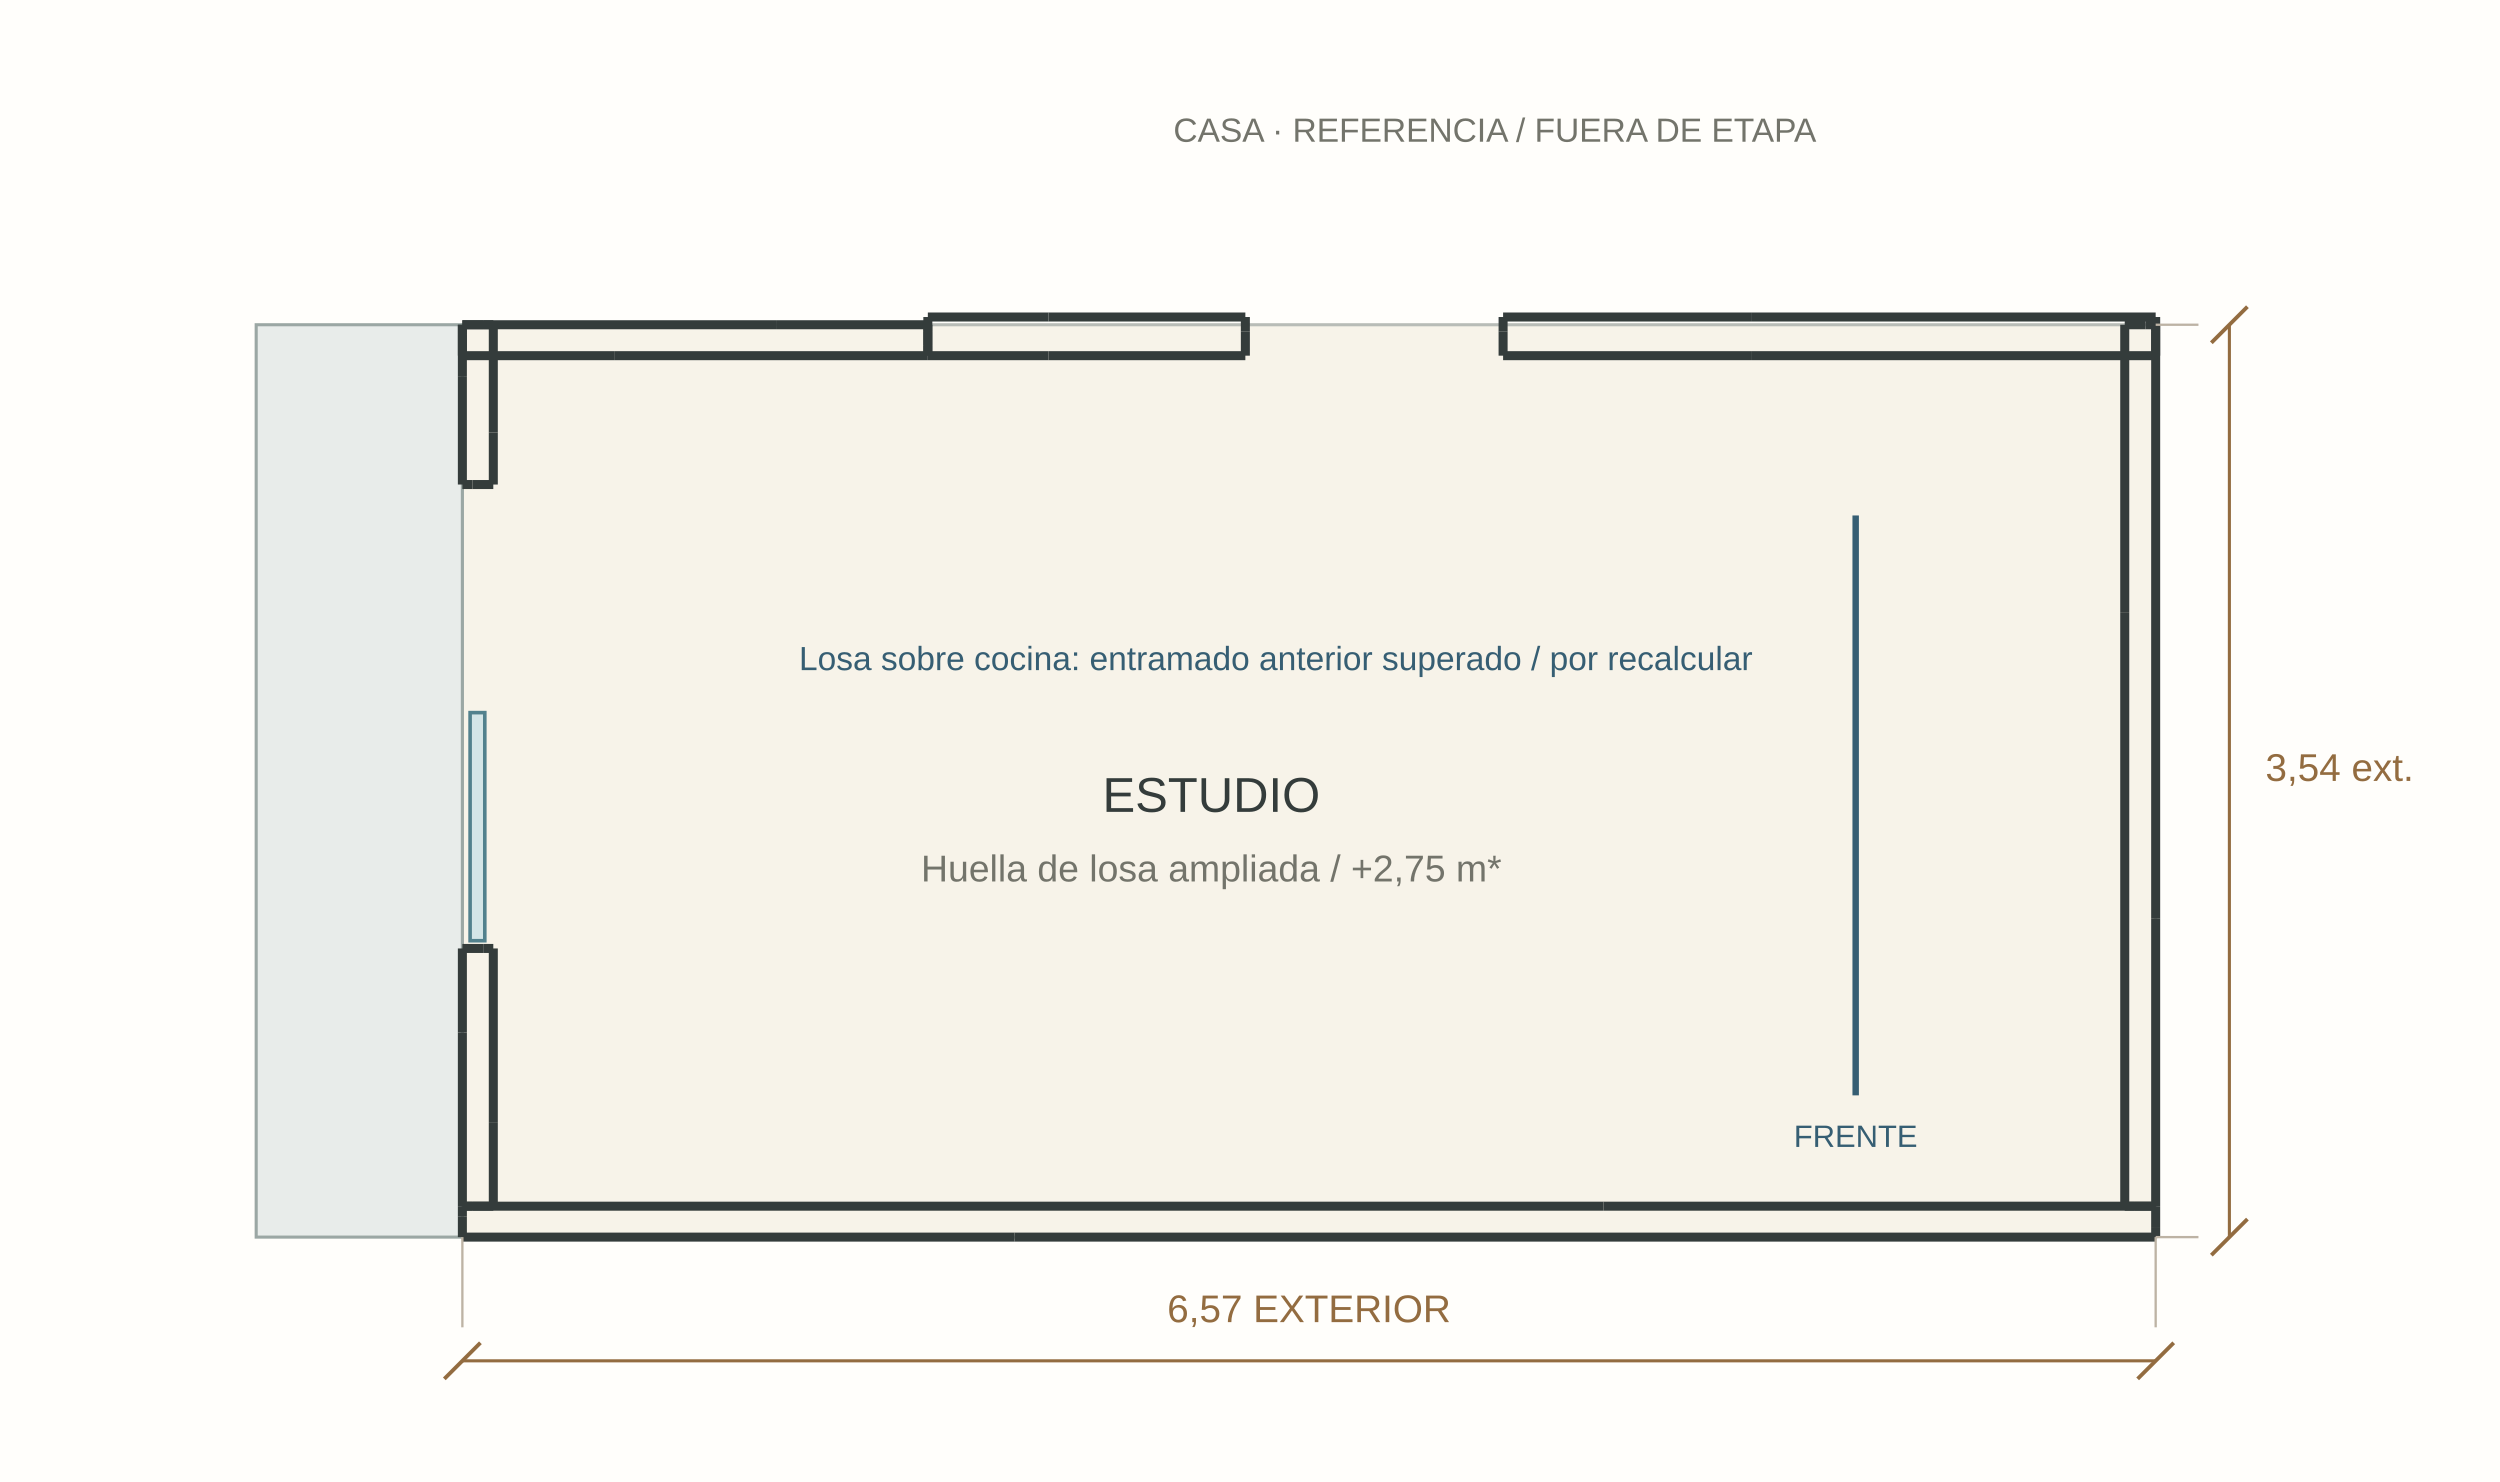
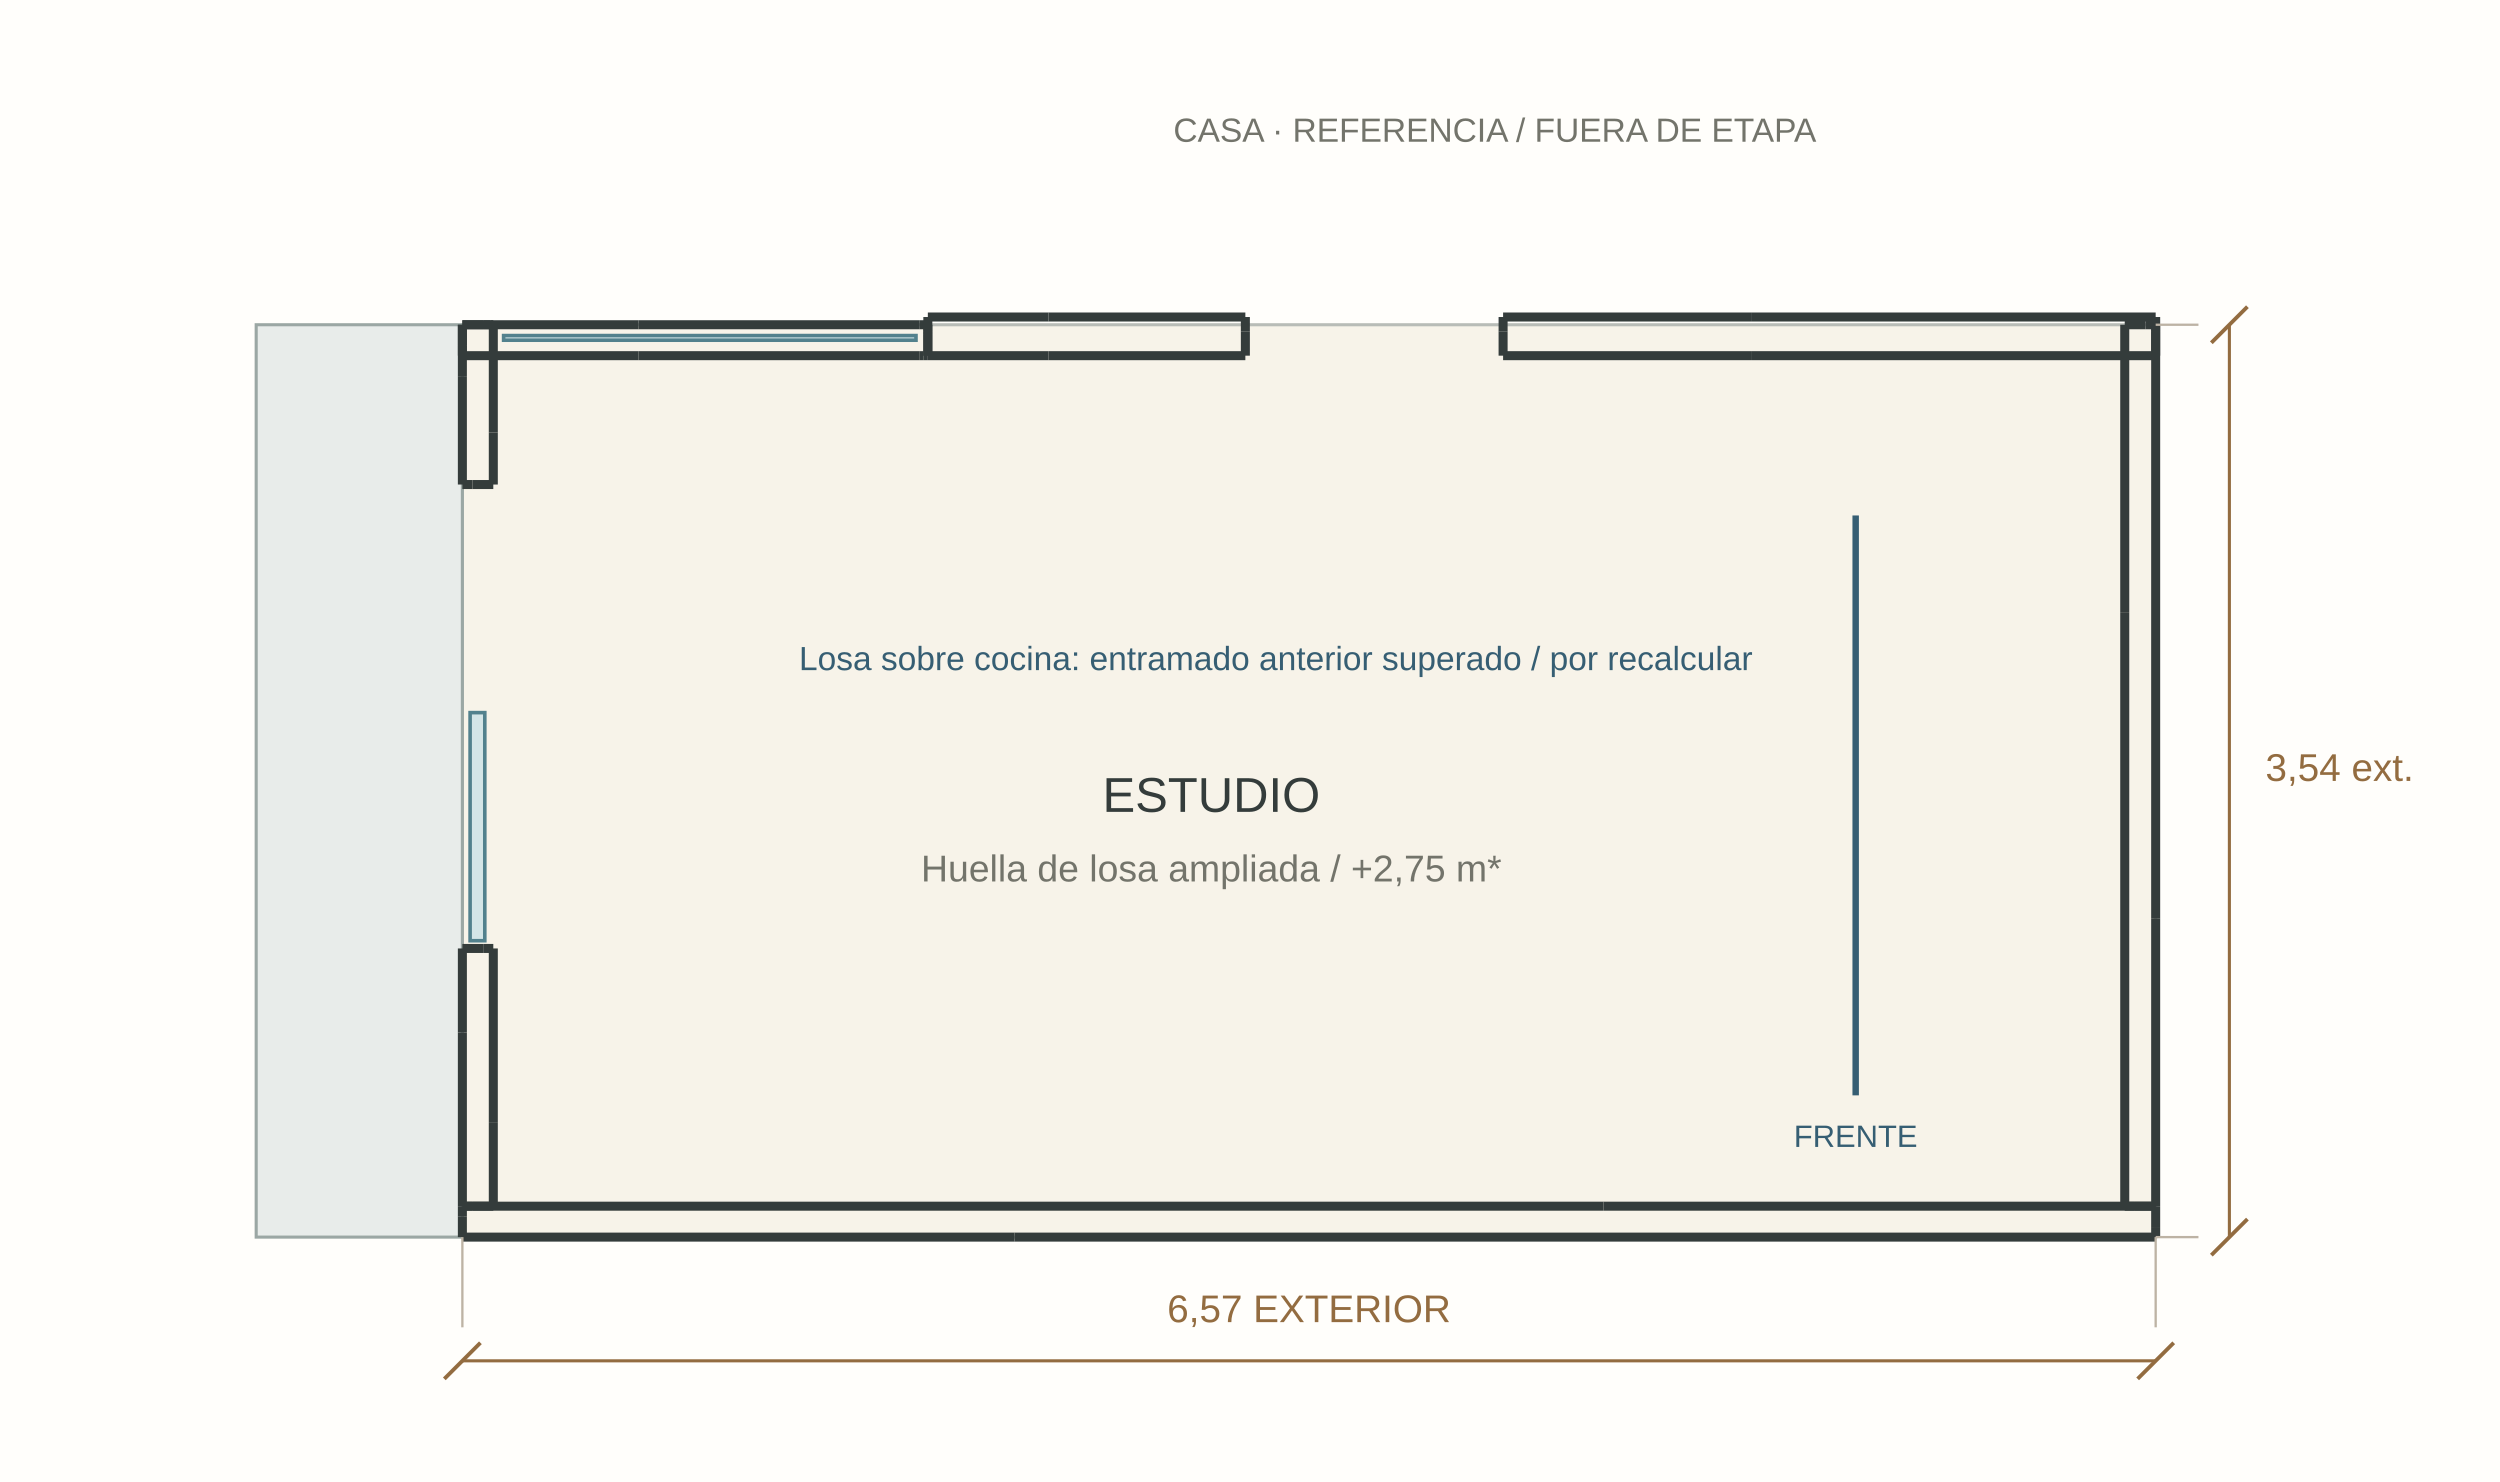
<svg xmlns="http://www.w3.org/2000/svg" viewBox="0 0 776.0 460.0" role="img" aria-label="Losa sobre cocina · Contorno actualizado, apoyos por calcular">
  <rect width="100%" height="100%" fill="#fffefb" />
  <polygon points="143.52,384.0 669.12,384.0 669.12,100.8 143.52,100.8" fill="#f7f3e9" stroke="#b8bcb7" stroke-width="0.96" />
  <polygon points="79.52,384.0 143.52,384.0 143.52,100.8 79.52,100.8" fill="#e8ecea" stroke="#9ba7a4" stroke-width="0.96" />
  <polyline points="288.0,110.4 288.0,102.96" fill="none" stroke="#343c3b" stroke-width="2.8" />
  <polyline points="288.0,102.96 288.0,98.4" fill="none" stroke="#343c3b" stroke-width="2.8" />
  <polyline points="386.56,110.4 325.453,110.4" fill="none" stroke="#343c3b" stroke-width="2.8" />
  <polyline points="325.453,110.4 288.0,110.4" fill="none" stroke="#343c3b" stroke-width="2.8" />
  <polyline points="386.56,98.4 325.453,98.4" fill="none" stroke="#343c3b" stroke-width="2.8" />
  <polyline points="325.453,98.4 288.0,98.4" fill="none" stroke="#343c3b" stroke-width="2.8" />
  <polyline points="386.56,110.4 386.56,102.96" fill="none" stroke="#343c3b" stroke-width="2.8" />
  <polyline points="386.56,102.96 386.56,98.4" fill="none" stroke="#343c3b" stroke-width="2.8" />
  <polyline points="669.12,110.4 543.533,110.4" fill="none" stroke="#343c3b" stroke-width="2.8" />
  <polyline points="543.533,110.4 466.56,110.4" fill="none" stroke="#343c3b" stroke-width="2.8" />
  <polyline points="669.12,110.4 669.12,102.96" fill="none" stroke="#343c3b" stroke-width="2.8" />
  <polyline points="669.12,102.96 669.12,98.4" fill="none" stroke="#343c3b" stroke-width="2.8" />
  <polyline points="466.56,110.4 466.56,102.96" fill="none" stroke="#343c3b" stroke-width="2.8" />
  <polyline points="466.56,102.96 466.56,98.4" fill="none" stroke="#343c3b" stroke-width="2.8" />
  <polyline points="669.12,98.4 543.533,98.4" fill="none" stroke="#343c3b" stroke-width="2.8" />
  <polyline points="543.533,98.4 466.56,98.4" fill="none" stroke="#343c3b" stroke-width="2.8" />
  <polyline points="669.12,384.0 314.911,384.0" fill="none" stroke="#343c3b" stroke-width="2.8" />
  <polyline points="314.911,384.0 143.52,384.0" fill="none" stroke="#343c3b" stroke-width="2.8" />
  <polyline points="669.12,374.4 669.12,380.87" fill="none" stroke="#343c3b" stroke-width="2.8" />
  <polyline points="669.12,380.87 669.12,384.0" fill="none" stroke="#343c3b" stroke-width="2.8" />
  <polyline points="143.52,374.4 497.729,374.4" fill="none" stroke="#343c3b" stroke-width="2.8" />
  <polyline points="497.729,374.4 669.12,374.4" fill="none" stroke="#343c3b" stroke-width="2.8" />
  <polyline points="143.52,384.0 143.52,377.53" fill="none" stroke="#343c3b" stroke-width="2.8" />
  <polyline points="143.52,377.53 143.52,374.4" fill="none" stroke="#343c3b" stroke-width="2.8" />
  <polyline points="669.12,374.4 662.65,374.4" fill="none" stroke="#343c3b" stroke-width="2.8" />
  <polyline points="662.65,374.4 659.52,374.4" fill="none" stroke="#343c3b" stroke-width="2.8" />
  <polyline points="669.12,100.8 669.12,285.183" fill="none" stroke="#343c3b" stroke-width="2.8" />
  <polyline points="669.12,285.183 669.12,374.4" fill="none" stroke="#343c3b" stroke-width="2.8" />
  <polyline points="659.52,100.8 665.99,100.8" fill="none" stroke="#343c3b" stroke-width="2.8" />
  <polyline points="665.99,100.8 669.12,100.8" fill="none" stroke="#343c3b" stroke-width="2.8" />
  <polyline points="659.52,374.4 659.52,190.017" fill="none" stroke="#343c3b" stroke-width="2.8" />
  <polyline points="659.52,190.017 659.52,100.8" fill="none" stroke="#343c3b" stroke-width="2.8" />
  <polyline points="153.12,374.4 146.65,374.4" fill="none" stroke="#343c3b" stroke-width="2.8" />
  <polyline points="146.65,374.4 143.52,374.4" fill="none" stroke="#343c3b" stroke-width="2.8" />
  <polyline points="153.12,294.4 153.12,348.313" fill="none" stroke="#343c3b" stroke-width="2.8" />
  <polyline points="153.12,348.313 153.12,374.4" fill="none" stroke="#343c3b" stroke-width="2.8" />
  <polyline points="143.52,294.4 149.99,294.4" fill="none" stroke="#343c3b" stroke-width="2.8" />
  <polyline points="149.99,294.4 153.12,294.4" fill="none" stroke="#343c3b" stroke-width="2.8" />
  <polyline points="143.52,374.4 143.52,320.487" fill="none" stroke="#343c3b" stroke-width="2.8" />
  <polyline points="143.52,320.487 143.52,294.4" fill="none" stroke="#343c3b" stroke-width="2.8" />
  <polyline points="153.12,150.4 146.65,150.4" fill="none" stroke="#343c3b" stroke-width="2.8" />
  <polyline points="146.65,150.4 143.52,150.4" fill="none" stroke="#343c3b" stroke-width="2.8" />
  <polyline points="153.12,100.8 153.12,134.226" fill="none" stroke="#343c3b" stroke-width="2.8" />
  <polyline points="153.12,134.226 153.12,150.4" fill="none" stroke="#343c3b" stroke-width="2.8" />
  <polyline points="143.52,100.8 149.99,100.8" fill="none" stroke="#343c3b" stroke-width="2.8" />
  <polyline points="149.99,100.8 153.12,100.8" fill="none" stroke="#343c3b" stroke-width="2.8" />
  <polyline points="143.52,150.4 143.52,116.974" fill="none" stroke="#343c3b" stroke-width="2.8" />
  <polyline points="143.52,116.974 143.52,100.8" fill="none" stroke="#343c3b" stroke-width="2.8" />
-   <polyline points="288.0,110.4 190.633,110.4" fill="none" stroke="#343c3b" stroke-width="2.8" />
-   <polyline points="190.633,110.4 143.52,110.4" fill="none" stroke="#343c3b" stroke-width="2.8" />
-   <polyline points="288.0,100.8 288.0,107.27" fill="none" stroke="#343c3b" stroke-width="2.8" />
-   <polyline points="288.0,107.27 288.0,110.4" fill="none" stroke="#343c3b" stroke-width="2.8" />
-   <polyline points="143.52,100.8 240.887,100.8" fill="none" stroke="#343c3b" stroke-width="2.8" />
-   <polyline points="240.887,100.8 288.0,100.8" fill="none" stroke="#343c3b" stroke-width="2.8" />
-   <polyline points="143.52,110.4 143.52,103.93" fill="none" stroke="#343c3b" stroke-width="2.8" />
-   <polyline points="143.52,103.93 143.52,100.8" fill="none" stroke="#343c3b" stroke-width="2.8" />
+   <polyline points="288.0,110.4 288.0,103.93" fill="none" stroke="#343c3b" stroke-width="2.8" />
+   <polyline points="288.0,103.93 288.0,100.8" fill="none" stroke="#343c3b" stroke-width="2.8" />
+   <polyline points="152.247,110.4 143.52,110.4" fill="none" stroke="#343c3b" stroke-width="2.8" />
+   <polyline points="285.491,110.4 198.218,110.4" fill="none" stroke="#343c3b" stroke-width="2.8" />
+   <polyline points="198.218,110.4 152.247,110.4" fill="none" stroke="#343c3b" stroke-width="2.8" />
+   <polyline points="288.0,110.4 286.585,110.4" fill="none" stroke="#343c3b" stroke-width="2.8" />
+   <polyline points="286.585,110.4 285.491,110.4" fill="none" stroke="#343c3b" stroke-width="2.8" />
+   <polyline points="143.52,110.4 143.52,107.27" fill="none" stroke="#343c3b" stroke-width="2.8" />
+   <polyline points="143.52,107.27 143.52,100.8" fill="none" stroke="#343c3b" stroke-width="2.8" />
+   <polyline points="152.247,100.8 198.218,100.8" fill="none" stroke="#343c3b" stroke-width="2.8" />
+   <polyline points="152.247,100.8 143.52,100.8" fill="none" stroke="#343c3b" stroke-width="2.8" />
+   <polyline points="285.491,100.8 198.218,100.8" fill="none" stroke="#343c3b" stroke-width="2.8" />
+   <polyline points="288.0,100.8 285.491,100.8" fill="none" stroke="#343c3b" stroke-width="2.8" />
  <polygon points="145.92,292.0 150.48,292.0 150.48,221.2 145.92,221.2" fill="#d4e5e7" stroke="#52818d" stroke-width="1.12" />
+   <polygon points="156.32,105.6 284.32,105.6 284.32,104.16 156.32,104.16" fill="#d4e5e7" stroke="#52818d" stroke-width="1.12" />
  <text x="376.0" y="252.0" font-family="Arial,sans-serif" font-size="15.2" fill="#343c3b" text-anchor="middle">ESTUDIO</text>
  <text x="376.0" y="273.6" font-family="Arial,sans-serif" font-size="11.6" fill="#73746b" text-anchor="middle">Huella de losa ampliada / +2,75 m*</text>
  <polyline points="143.52,384.0 143.52,412.0" fill="none" stroke="#bdb3a4" stroke-width="0.72" data-plan-dimensions="true" />
  <polyline points="669.12,384.0 669.12,412.0" fill="none" stroke="#bdb3a4" stroke-width="0.72" data-plan-dimensions="true" />
  <polyline points="143.52,422.4 669.12,422.4" fill="none" stroke="#936c40" stroke-width="0.96" data-plan-dimensions="true" />
  <polyline points="137.92,428.0 149.12,416.8" fill="none" stroke="#936c40" stroke-width="1.2" data-plan-dimensions="true" />
  <polyline points="663.52,428.0 674.72,416.8" fill="none" stroke="#936c40" stroke-width="1.2" data-plan-dimensions="true" />
  <text x="406.32" y="410.4" font-family="Arial,sans-serif" font-size="12.0" fill="#936c40" text-anchor="middle" data-plan-dimensions="true">6,57 EXTERIOR</text>
  <polyline points="669.12,384.0 682.4,384.0" fill="none" stroke="#bdb3a4" stroke-width="0.72" data-plan-dimensions="true" />
  <polyline points="669.12,100.8 682.4,100.8" fill="none" stroke="#bdb3a4" stroke-width="0.72" data-plan-dimensions="true" />
  <polyline points="692.0,384.0 692.0,100.8" fill="none" stroke="#936c40" stroke-width="0.96" data-plan-dimensions="true" />
  <polyline points="686.4,389.6 697.6,378.4" fill="none" stroke="#936c40" stroke-width="1.2" data-plan-dimensions="true" />
  <polyline points="686.4,106.4 697.6,95.2" fill="none" stroke="#936c40" stroke-width="1.2" data-plan-dimensions="true" />
  <text x="703.2" y="242.4" font-family="Arial,sans-serif" font-size="12.0" fill="#936c40" text-anchor="start" data-plan-dimensions="true">3,54 ext.</text>
  <text x="464.0" y="44.0" font-family="Arial,sans-serif" font-size="10.4" fill="#73746b" text-anchor="middle">CASA · REFERENCIA / FUERA DE ETAPA</text>
  <text x="396.0" y="208.0" font-family="Arial,sans-serif" font-size="10.4" fill="#365e73" text-anchor="middle">Losa sobre cocina: entramado anterior superado / por recalcular</text>
  <polyline points="576.0,160.0 576.0,340.0" fill="none" stroke="#365e73" stroke-width="2.0" />
  <text x="576.0" y="356.0" font-family="Arial,sans-serif" font-size="9.6" fill="#365e73" text-anchor="middle">FRENTE</text>
</svg>
